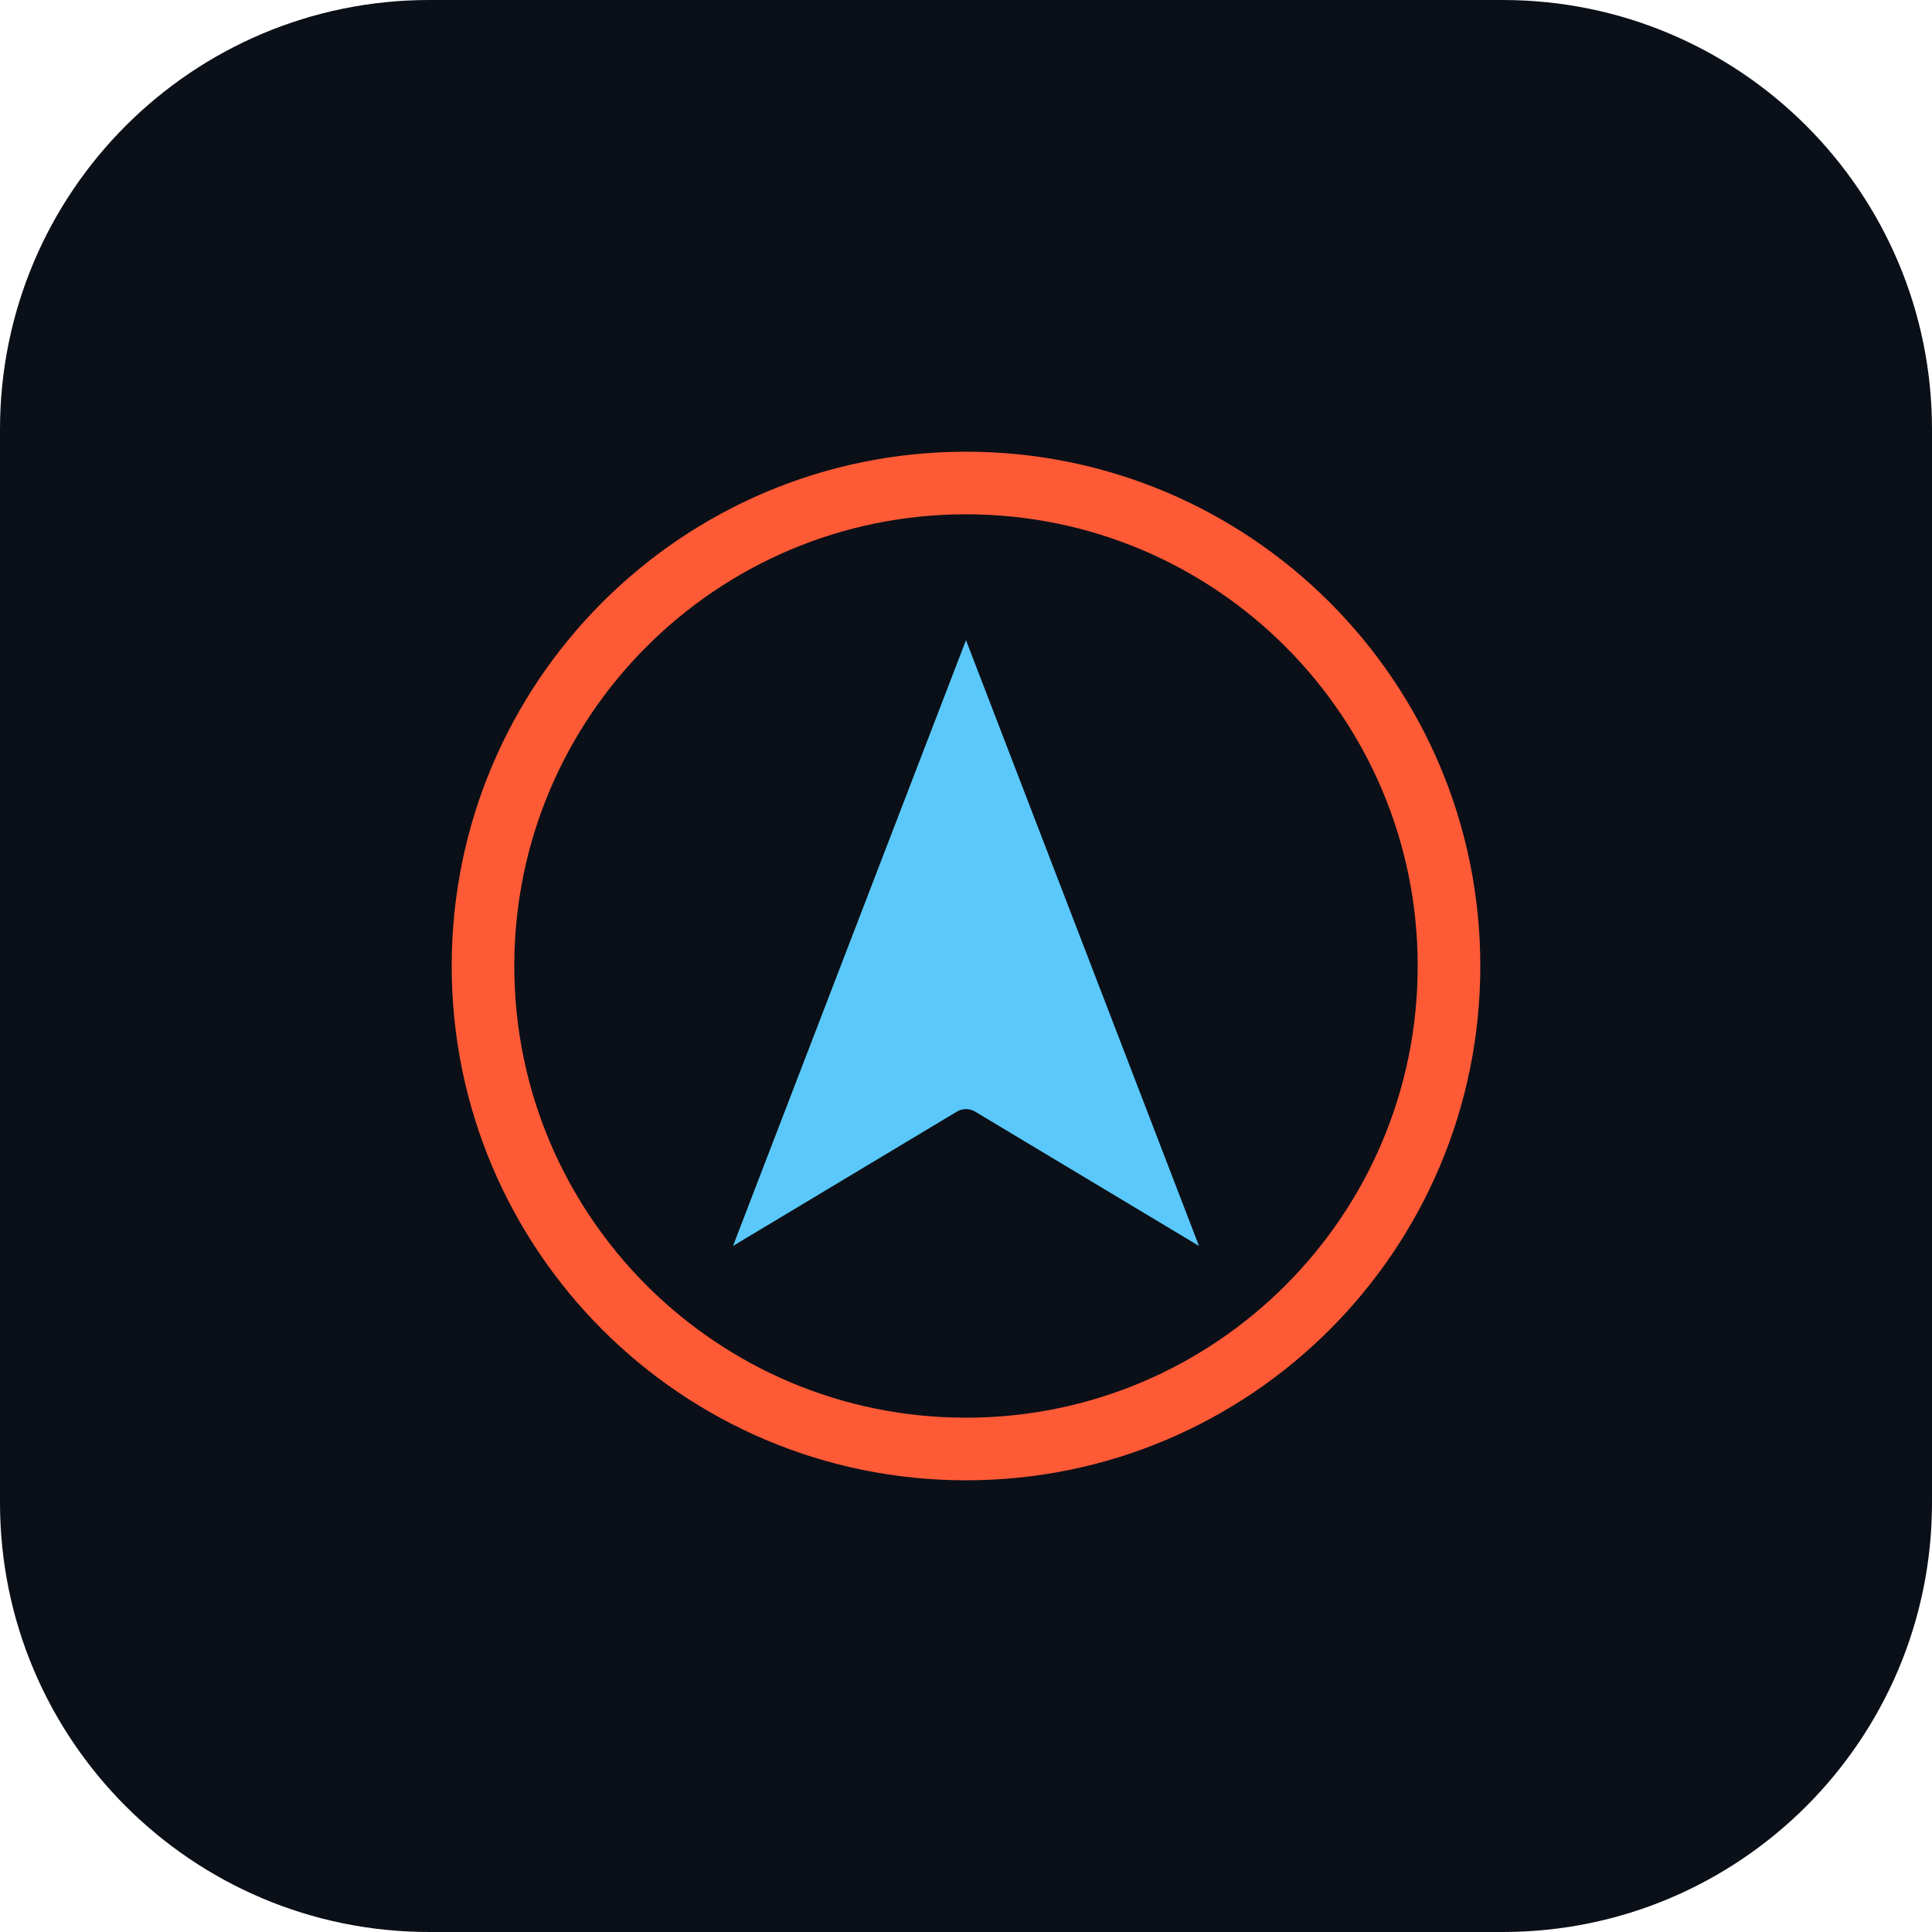
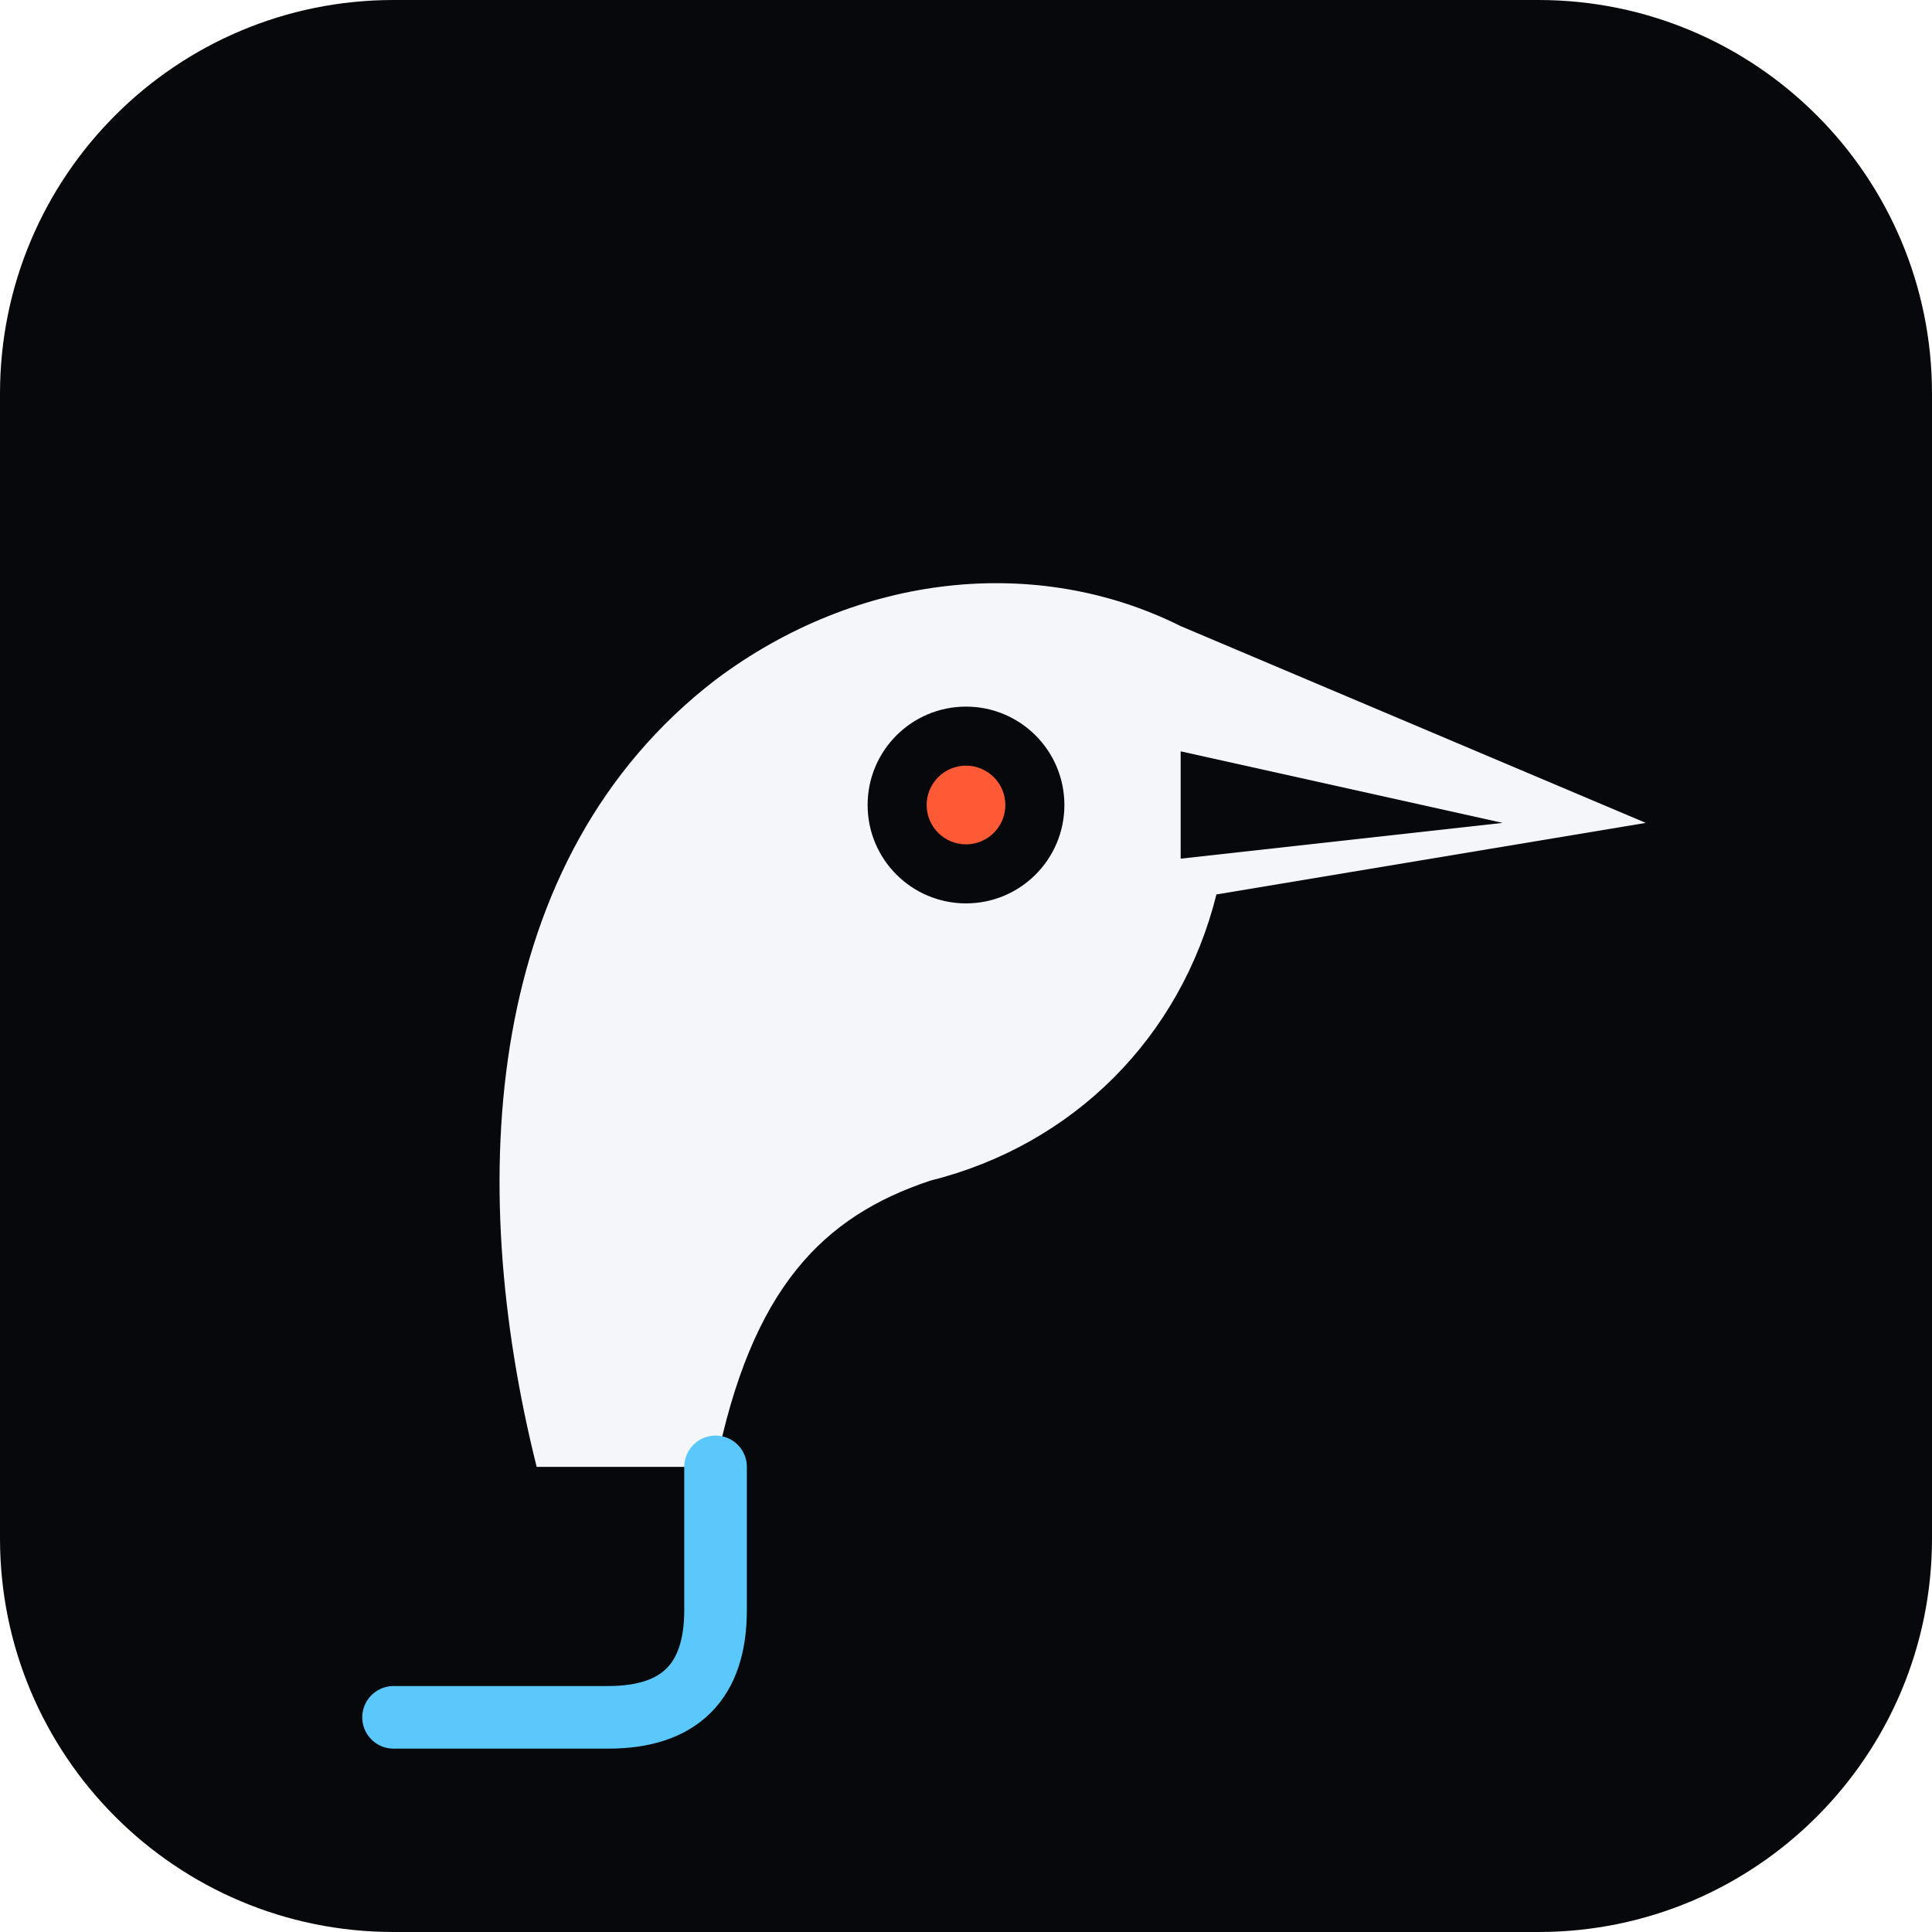
<svg xmlns="http://www.w3.org/2000/svg" viewBox="0 0 108 108">
-   <rect width="108" height="108" rx="24" fill="#0b0f17" />
-   <circle cx="54" cy="54" r="27" fill="none" stroke="#ff5a36" stroke-width="3.5" />
-   <path d="M54 33 L69 72 L54 63 L39 72 Z" fill="#5ac8fa" stroke="#0b0f17" stroke-width="2" stroke-linejoin="round" />
+   <rect width="108" height="108" rx="22" fill="#06080b" />
+   <path fill="#f4f6f9" d="M30 82 C26 66 27 48 40 38 C48 32 58 31 66 35 L92 46 L68 50 C66 58 60 64 52 66 C46 68 42 72 40 82 Z" />
+   <path fill="#06080b" d="M66 42 L84 46 L66 48 Z" />
+   <circle cx="54" cy="45" r="5.5" fill="#06080b" />
+   <circle cx="54" cy="45" r="2.2" fill="#ff5a36" />
+   <path fill="none" stroke="#5ac8fa" stroke-width="3.5" stroke-linecap="round" d="M40 82 L40 90 Q40 96 34 96 L22 96" />
</svg>
